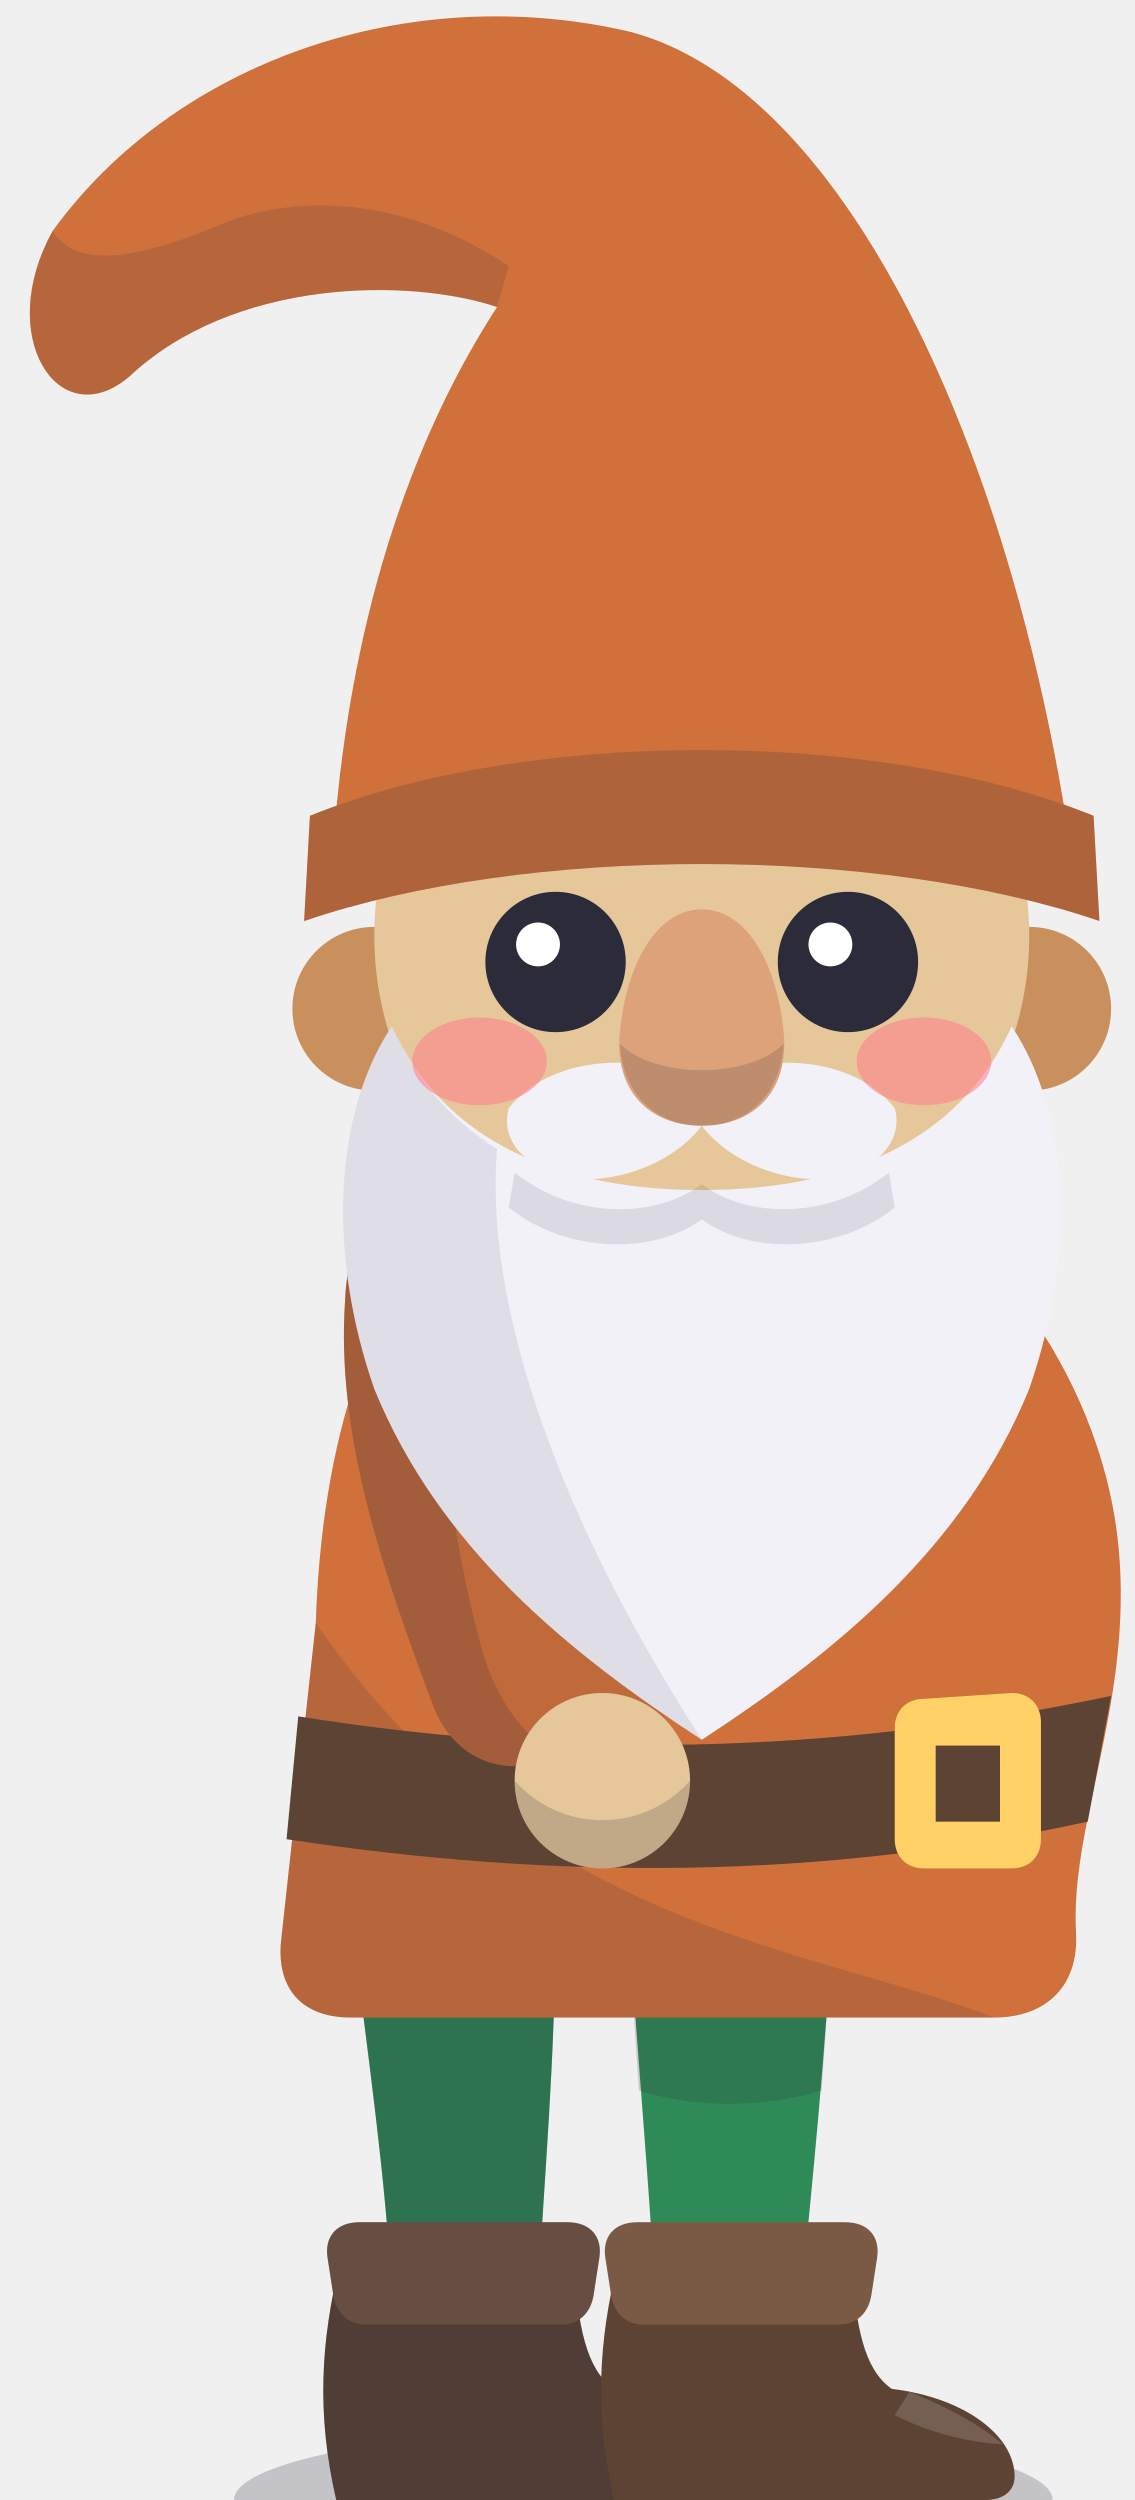
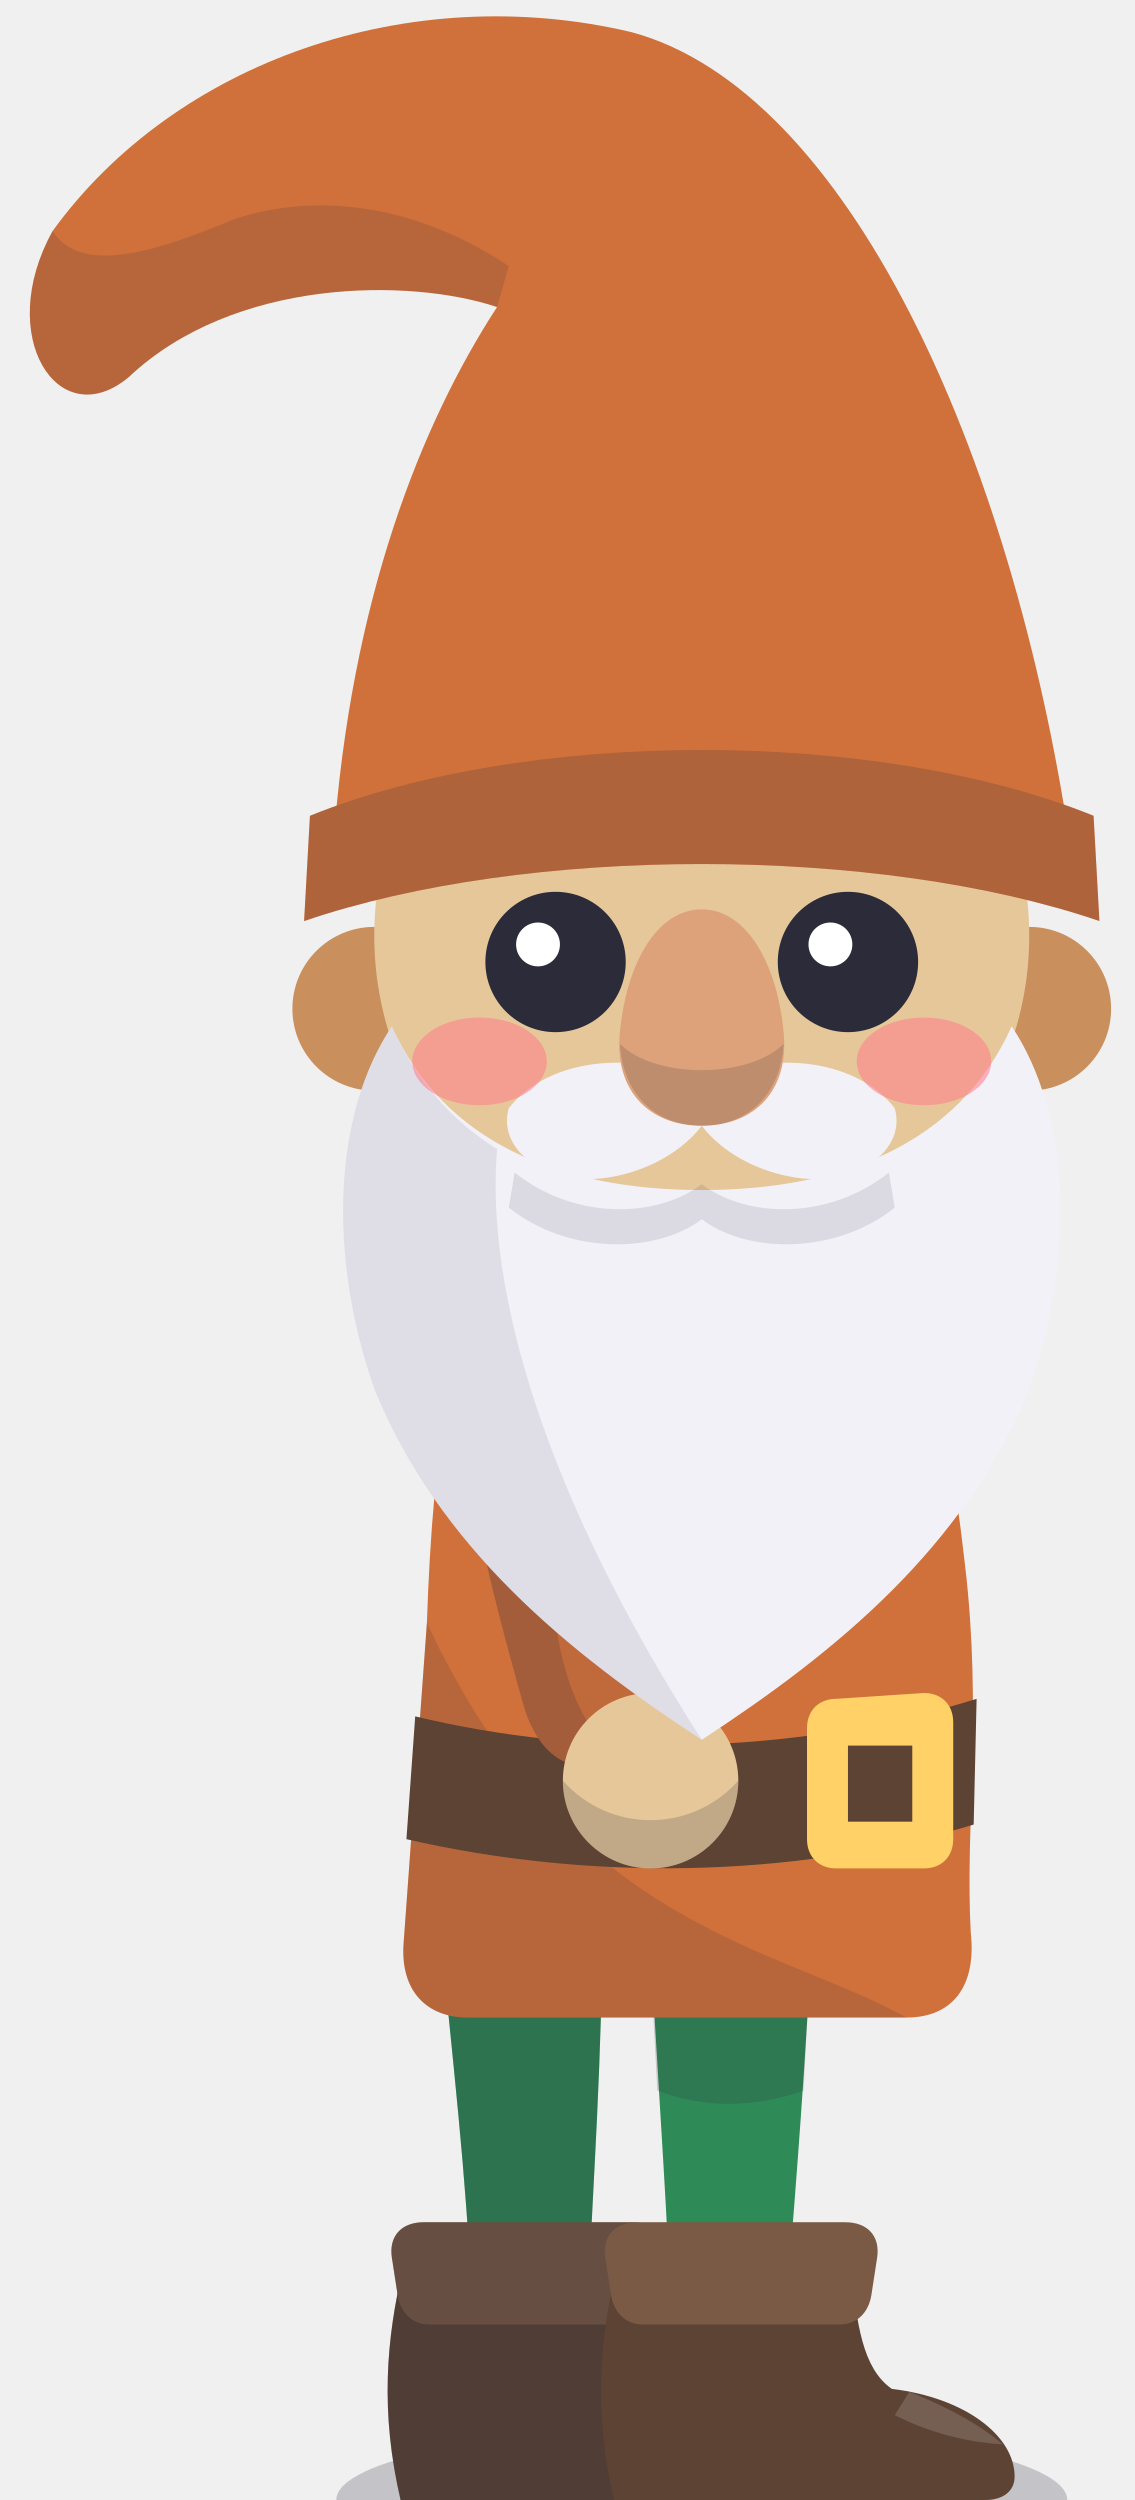
<svg xmlns="http://www.w3.org/2000/svg" viewBox="12 14.5 38.8 85.5">
-   <ellipse cx="34" cy="100" rx="14" ry="2.5" fill="#2b2b3a" opacity="0.22" />
-   <path d="M24 80L31 80C31 85 30.6 89 30.4 93L25.4 93C25.2 89 24.6 85 24 80Z" fill="#2e8b57" />
-   <path d="M23.5 100C22.8 97 23 94.5 23.6 92L31.6 92C31.8 94 32 95.5 33 96.2C35.5 96.5 37.2 97.8 37.2 99.2C37.2 99.7 36.8 100 36.2 100Z" fill="#5c4334" />
-   <path d="M24.3 90.5L31.4 90.5C32.2 90.5 32.6 91 32.5 91.7L32.3 93C32.2 93.6 31.8 94 31.2 94L24.5 94C23.9 94 23.5 93.6 23.4 93L23.2 91.7C23.1 91 23.5 90.5 24.3 90.5Z" fill="#7a5a44" />
-   <path d="M24 80L31 80C31 85 30.6 89 30.4 93L25.4 93C25.2 89 24.6 85 24 80ZM23.5 100C22.8 97 23 94.5 23.6 92L31.6 92C31.8 94 32 95.5 33 96.2C35.5 96.5 37.2 97.8 37.2 99.2C37.2 99.7 36.8 100 36.2 100ZM24.3 90.5L31.4 90.5C32.2 90.5 32.6 91 32.5 91.7L32.3 93C32.2 93.6 31.8 94 31.2 94L24.5 94C23.9 94 23.5 93.6 23.4 93L23.2 91.7C23.1 91 23.5 90.5 24.3 90.5Z" fill="#2b2b3a" opacity="0.25" />
-   <path d="M33.5 80L40.5 80C40.2 85 39.8 89 39.4 93L34.4 93C34.2 89 33.8 85 33.5 80Z" fill="#2e8b57" />
-   <path d="M33.65 83L40.3 83L40.1 86C38 86.6 35.8 86.6 33.85 86Z" fill="#2b2b3a" opacity="0.2" />
+   <ellipse cx="36" cy="100" rx="12.5" ry="2.5" fill="#2b2b3a" opacity="0.22" />
+   <path d="M27 80L32.6 80C32.6 85 32.28 89 32.12 93L28.12 93C27.96 89 27.48 85 27 80Z" fill="#2e8b57" />
+   <path d="M25.7 100C25 97 25.2 94.5 25.8 92L33.8 92C34 94 34.2 95.5 35.2 96.2C37.7 96.5 39.4 97.8 39.4 99.2C39.4 99.7 39 100 38.4 100Z" fill="#5c4334" />
+   <path d="M26.5 90.5L33.6 90.5C34.4 90.5 34.8 91 34.7 91.7L34.5 93C34.4 93.6 34 94 33.4 94L26.7 94C26.1 94 25.7 93.6 25.6 93L25.4 91.7C25.3 91 25.7 90.5 26.5 90.5Z" fill="#7a5a44" />
+   <path d="M27 80L32.6 80C32.6 85 32.28 89 32.12 93L28.12 93C27.96 89 27.48 85 27 80ZM25.7 100C25 97 25.2 94.5 25.8 92L33.8 92C34 94 34.2 95.5 35.2 96.2C37.7 96.5 39.4 97.8 39.4 99.2C39.4 99.7 39 100 38.4 100ZM26.5 90.5L33.6 90.5C34.4 90.5 34.8 91 34.7 91.7L34.5 93C34.4 93.6 34 94 33.4 94L26.7 94C26.1 94 25.7 93.6 25.6 93L25.4 91.7C25.3 91 25.7 90.5 26.5 90.5Z" fill="#2b2b3a" opacity="0.25" />
+   <path d="M34.2 80L39.8 80C39.56 85 39.24 89 38.92 93L34.92 93C34.76 89 34.44 85 34.2 80Z" fill="#2e8b57" />
+   <path d="M34.32 83L39.64 83L39.48 86C37.8 86.6 36.04 86.6 34.48 86Z" fill="#2b2b3a" opacity="0.2" />
  <path d="M33 100C32.3 97 32.5 94.5 33.1 92L41.1 92C41.3 94 41.5 95.5 42.5 96.2C45 96.5 46.7 97.8 46.7 99.2C46.7 99.7 46.3 100 45.7 100Z" fill="#5c4334" />
  <path d="M43.1 96.3C44.6 96.9 45.6 97.5 46.3 98.1C44.8 98 43.6 97.6 42.6 97.1Z" fill="#ffffff" opacity="0.15" />
  <path d="M33.8 90.5L40.9 90.5C41.7 90.5 42.1 91 42 91.7L41.8 93C41.7 93.6 41.3 94 40.7 94L34 94C33.4 94 33 93.6 32.9 93L32.7 91.7C32.6 91 33 90.5 33.8 90.5Z" fill="#7a5a44" />
-   <path d="M28.5 54.5C24.5 58.5 23 64 22.8 70L21.6 81C21.5 82.6 22.4 83.5 24 83.5L46 83.5C47.8 83.5 48.9 82.4 48.8 80.6C48.6 77 50.6 73 50.3 68C50 62.5 46.5 57 41.5 54.2Z" fill="#d0703a" />
-   <path d="M22.8 70L21.6 81C21.5 82.6 22.4 83.5 24 83.5L46 83.5C39.5 81 30 80.5 22.8 70Z" fill="#2b2b3a" opacity="0.15" />
-   <path d="M22.2 73.2C31 74.6 40 74.6 50 72.5L49.2 76.8C40 78.8 31 78.8 21.8 77.4Z" fill="#5c4334" />
-   <path d="M42.6 73.6C42.6 73 43 72.6 43.6 72.6L46.6 72.4C47.2 72.4 47.6 72.8 47.6 73.4L47.6 77.4C47.6 78 47.2 78.4 46.6 78.4L43.6 78.4C43 78.4 42.6 78 42.6 77.4ZM44 74.2L44 76.8L46.2 76.8L46.2 74.2Z" fill="#ffd166" />
+   <path d="M30 54.5C27.5 58.5 26.8 64 26.6 70L25.8 81C25.7 82.6 26.6 83.5 28 83.5L43 83.5C44.6 83.5 45.4 82.4 45.2 80.6C45 77 45.6 73 45 68C44.4 62.5 43 57 40 54.2Z" fill="#d0703a" />
+   <path d="M26.6 70L25.8 81C25.7 82.6 26.6 83.5 28 83.5L43 83.5C38.5 81 31.5 80.5 26.6 70Z" fill="#2b2b3a" opacity="0.15" />
+   <path d="M26.2 73.2C32 74.6 39 74.6 45.4 72.6L45.3 76.9C39 78.8 32 78.8 25.9 77.4Z" fill="#5c4334" />
+   <path d="M39.6 73.6C39.6 73 40 72.6 40.6 72.6L43.6 72.4C44.2 72.4 44.6 72.8 44.6 73.4L44.6 77.4C44.6 78 44.2 78.4 43.6 78.4L40.6 78.4C40 78.4 39.6 78 39.6 77.4ZM41 74.2L41 76.8L43.2 76.8L43.2 74.2Z" fill="#ffd166" />
  <g class="part-arms" style="transform-box:fill-box;transform-origin:42% 9%">
-     <path d="M23.8 59C23.9 55.6 26.4 53.8 29.2 53.8C31.8 53.8 33.6 55.6 33.6 58C33.8 62.5 34.4 67 35.2 70.8C35.6 72.4 34.8 73.6 33.4 74L30.4 74.8C28.8 75.2 27.4 74.4 26.8 72.8C25 68 23.5 63.5 23.8 59Z" fill="#d0703a" />
-     <path d="M23.8 59C23.9 55.6 26.4 53.8 29.2 53.8C31.8 53.8 33.6 55.6 33.6 58C33.8 62.5 34.4 67 35.2 70.8C35.6 72.4 34.8 73.6 33.4 74L30.4 74.8C28.8 75.2 27.4 74.4 26.8 72.8C25 68 23.5 63.5 23.8 59Z" fill="#2b2b3a" opacity="0.1" />
-     <path d="M23.8 59C23.5 63.5 25 68 26.8 72.8C27.4 74.4 28.8 75.2 30.4 74.8L31.1 74.6C29.8 73.8 29 72.6 28.5 71C27.3 66.6 26.8 61.8 27 57.6C27.2 55.8 27.9 54.6 29.2 53.8C26.4 53.8 23.9 55.6 23.8 59Z" fill="#2b2b3a" opacity="0.2" />
-     <circle cx="32.6" cy="75.4" r="3" fill="#e6c79a" />
-     <path d="M29.6 75.4A3 3 0 0 0 35.6 75.4C34 77.2 31.2 77.2 29.6 75.4Z" fill="#2b2b3a" opacity="0.2" />
+     <path d="M27.65 59C27.72 55.6 29.6 53.8 31.7 53.8C33.65 53.8 35 55.6 35 58C35.15 62.5 35.6 67 36.2 70.8C36.5 72.4 35.9 73.6 34.85 74L32.6 74.8C31.4 75.2 30.35 74.4 29.9 72.8C28.55 68 27.43 63.5 27.65 59Z" fill="#d0703a" />
+     <path d="M27.65 59C27.72 55.6 29.6 53.8 31.7 53.8C33.65 53.8 35 55.6 35 58C35.15 62.5 35.6 67 36.2 70.8C36.5 72.4 35.9 73.6 34.85 74L32.6 74.8C31.4 75.2 30.35 74.4 29.9 72.8C28.55 68 27.43 63.5 27.65 59Z" fill="#2b2b3a" opacity="0.1" />
+     <path d="M27.65 59C27.43 63.5 28.55 68 29.9 72.8C30.35 74.4 31.4 75.2 32.6 74.8L33.12 74.6C32.15 73.8 31.55 72.6 31.18 71C30.28 66.6 29.9 61.8 30.05 57.6C30.2 55.8 30.72 54.6 31.7 53.8C29.6 53.8 27.72 55.6 27.65 59Z" fill="#2b2b3a" opacity="0.2" />
+     <circle cx="34.25" cy="75.4" r="3" fill="#e6c79a" />
+     <path d="M31.25 75.4A3 3 0 0 0 37.25 75.4C35.65 77.2 32.85 77.2 31.25 75.4Z" fill="#2b2b3a" opacity="0.2" />
  </g>
  <circle cx="24.8" cy="49" r="2.8" fill="#c98f5c" />
  <circle cx="47.2" cy="49" r="2.8" fill="#c98f5c" />
  <circle cx="36" cy="46.5" r="11.2" fill="#e6c79a" />
  <path d="M25.4 49.6C27.2 53.6 31.2 55.2 36 55.2C40.8 55.2 44.8 53.6 46.6 49.6C48.6 52.6 48.8 57.4 47.2 62C45 67.4 40.6 71 36 74C31.4 71 27 67.4 24.8 62C23.2 57.4 23.4 52.6 25.4 49.6Z" fill="#f3f1f8" />
  <path d="M36 74C31.4 71 27 67.4 24.8 62C23.2 57.4 23.4 52.6 25.4 49.6C26.2 51.4 27.4 52.8 29 53.8C28.6 58.6 30.6 65.6 36 74Z" fill="#2b2b3a" opacity="0.1" />
  <path d="M29.6 54.6C31.6 56.2 34.4 56.2 36 55C37.6 56.2 40.4 56.2 42.4 54.6L42.6 55.8C40.6 57.4 37.6 57.4 36 56.2C34.4 57.4 31.4 57.4 29.4 55.8Z" fill="#2b2b3a" opacity="0.12" />
  <path d="M36 51.6C34 50.4 30.8 50.6 29.4 52.4C29 53.8 30.6 55 32.6 54.8C34.2 54.6 35.4 53.8 36 53C36.6 53.8 37.8 54.6 39.4 54.8C41.4 55 43 53.8 42.6 52.4C41.2 50.6 38 50.4 36 51.6Z" fill="#f3f1f8" />
  <path d="M36 45.6C37.6 45.6 38.6 47.6 38.8 49.8C39 51.8 37.8 53 36 53C34.2 53 33 51.8 33.2 49.8C33.4 47.6 34.4 45.6 36 45.6Z" fill="#dda27a" />
  <path d="M33.2 50.2C34.4 51.4 37.6 51.4 38.8 50.2C38.7 51.9 37.6 53 36 53C34.4 53 33.3 51.9 33.2 50.2Z" fill="#2b2b3a" opacity="0.18" />
  <circle cx="31" cy="47.4" r="2.4" fill="#2b2b3a" />
  <circle cx="30.4" cy="46.8" r="0.75" fill="#ffffff" />
  <circle cx="41" cy="47.4" r="2.4" fill="#2b2b3a" />
  <circle cx="40.4" cy="46.8" r="0.75" fill="#ffffff" />
  <ellipse cx="28.4" cy="50.8" rx="2.3" ry="1.5" fill="#ff7a8a" opacity="0.55" />
  <ellipse cx="43.6" cy="50.8" rx="2.3" ry="1.5" fill="#ff7a8a" opacity="0.55" />
  <path d="M23.4 43.4C24 35 26.4 29 29 25C26 24 20 24 16.4 27.4C14 29.4 11.8 26 13.8 22.4C18 16.6 26 13.8 33.6 15.6C41 17.6 46.6 30 48.6 43.4Z" fill="#d0703a" />
  <path d="M29 25C26 24 20 24 16.4 27.4C14 29.4 11.8 26 13.8 22.4C14.8 24 17.6 23 20 22C23 21 26.4 21.6 29.4 23.6Z" fill="#2b2b3a" opacity="0.15" />
  <path d="M22.6 42.4C30 39.4 42 39.4 49.4 42.4L49.6 46C42 43.4 30 43.4 22.4 46Z" fill="#d0703a" />
  <path d="M22.6 42.4C30 39.4 42 39.4 49.4 42.4L49.6 46C42 43.4 30 43.4 22.4 46Z" fill="#2b2b3a" opacity="0.2" />
</svg>
